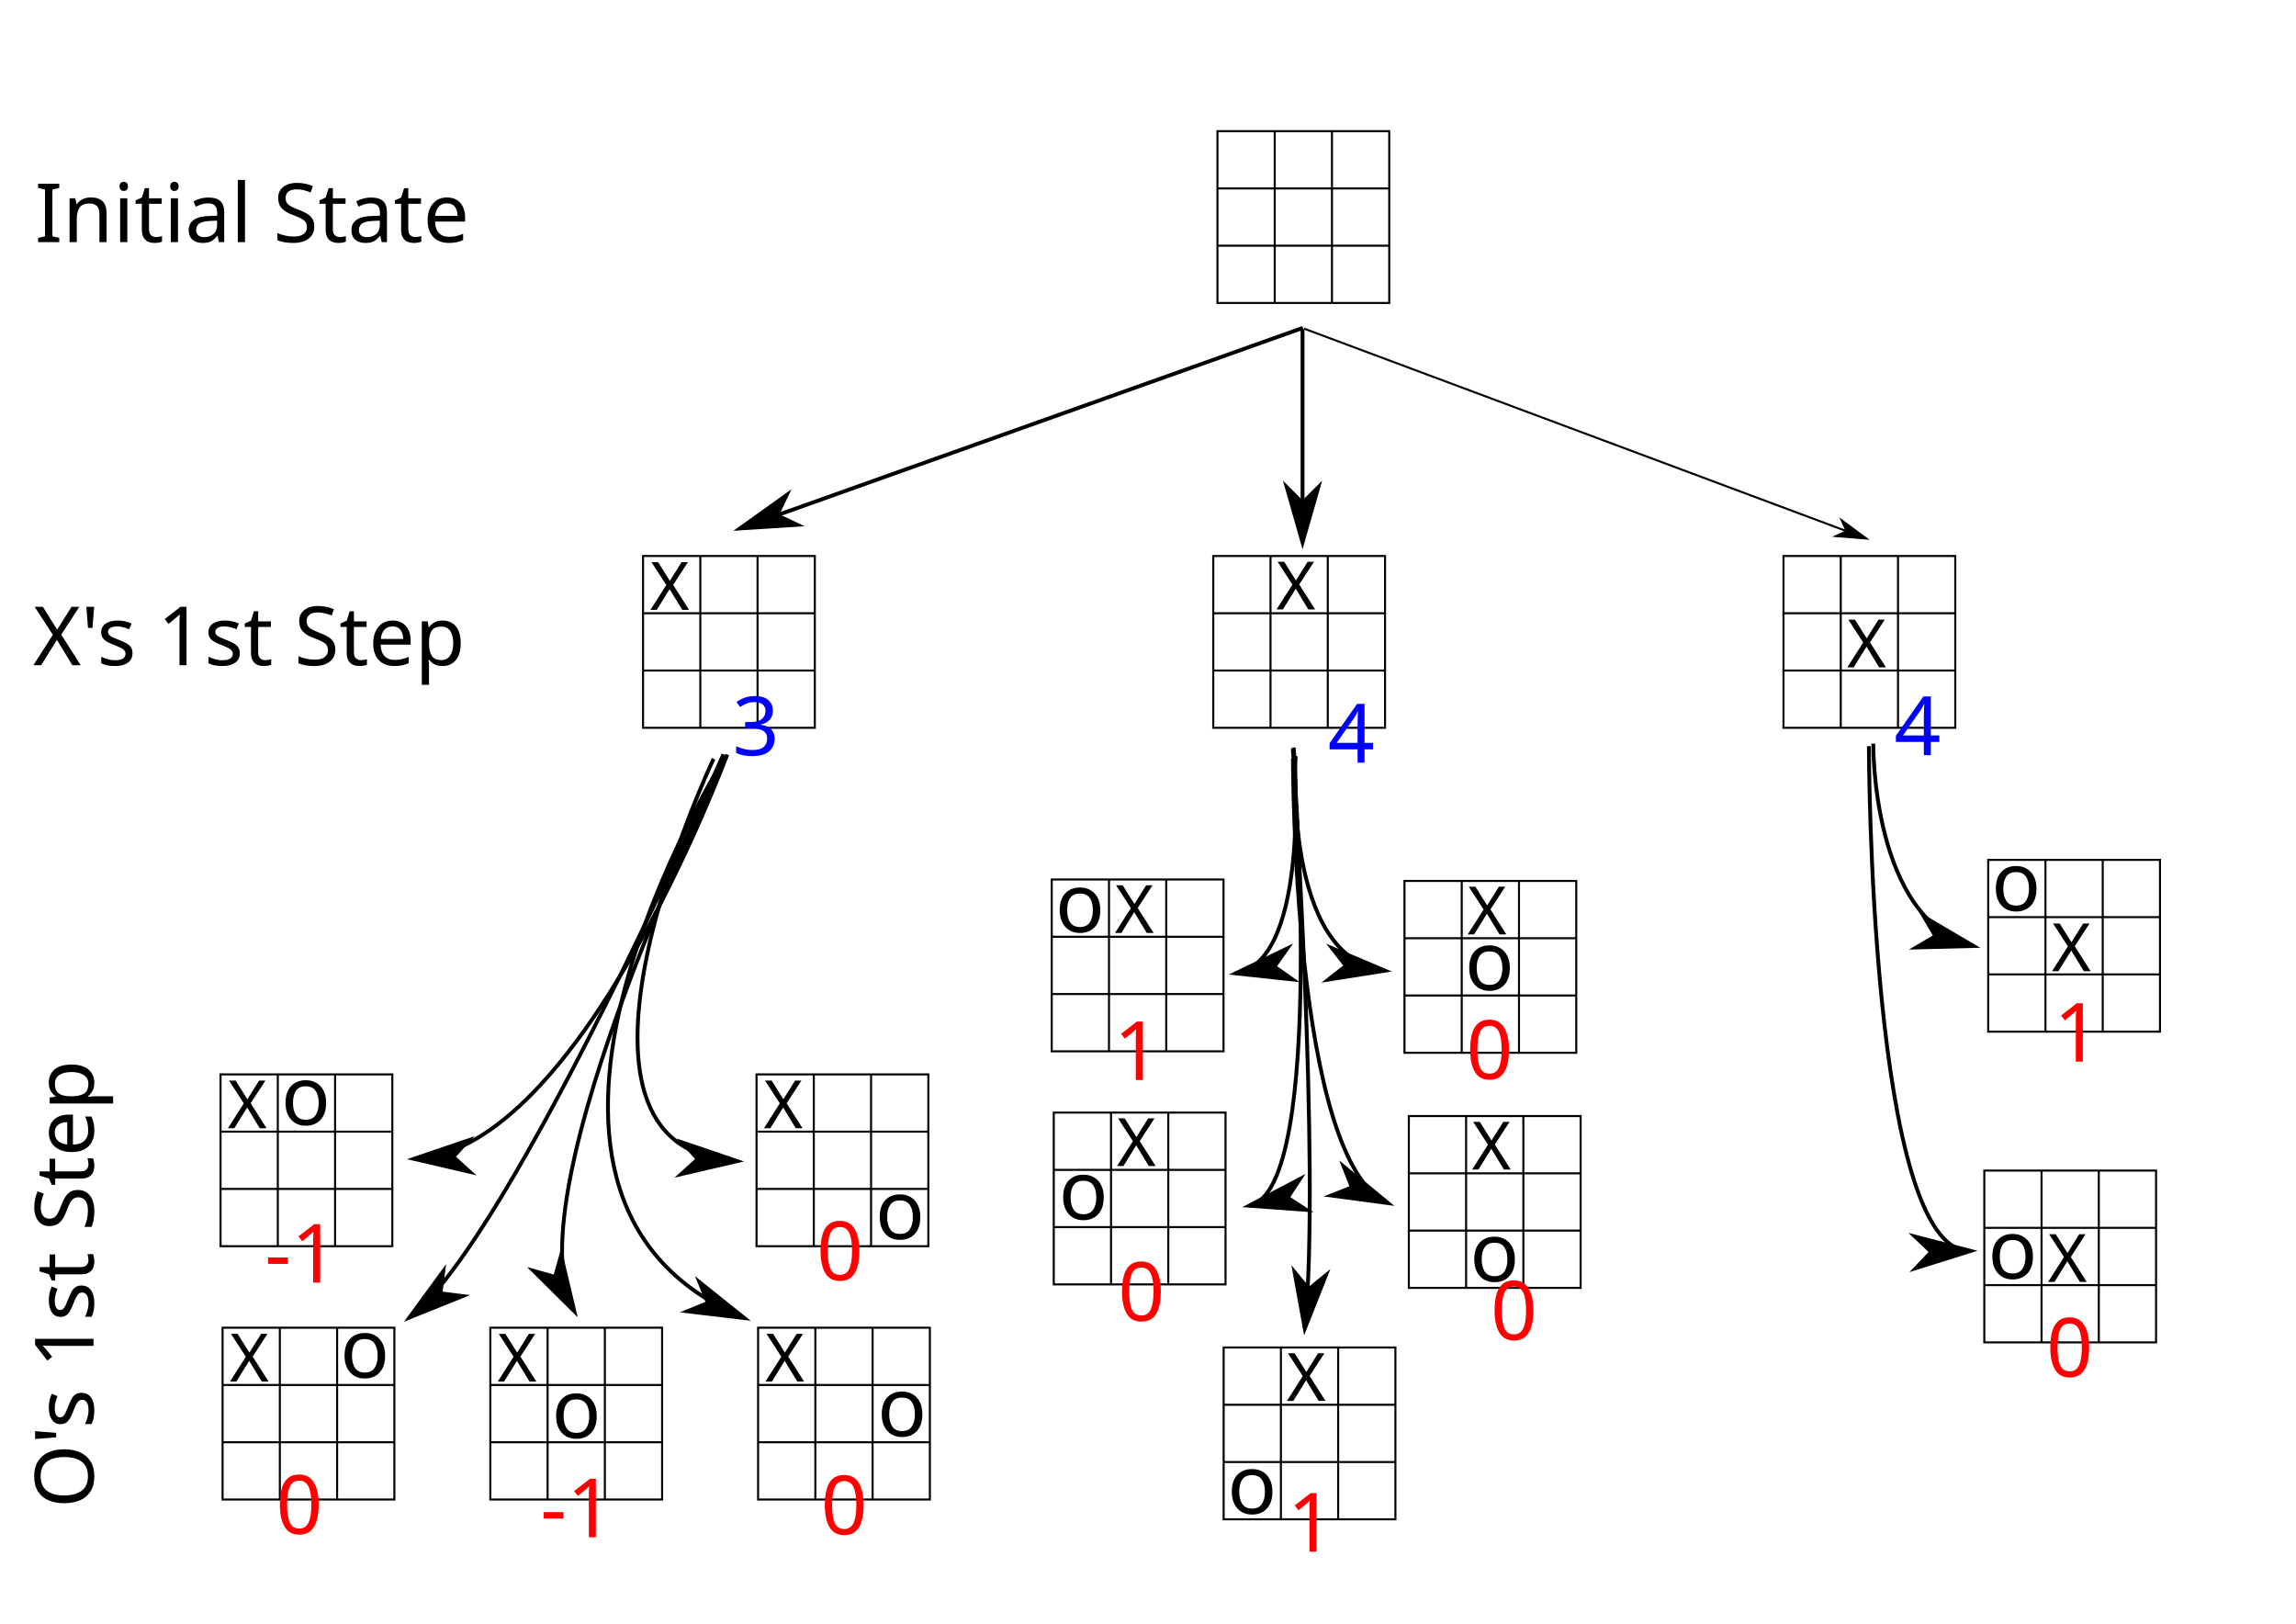
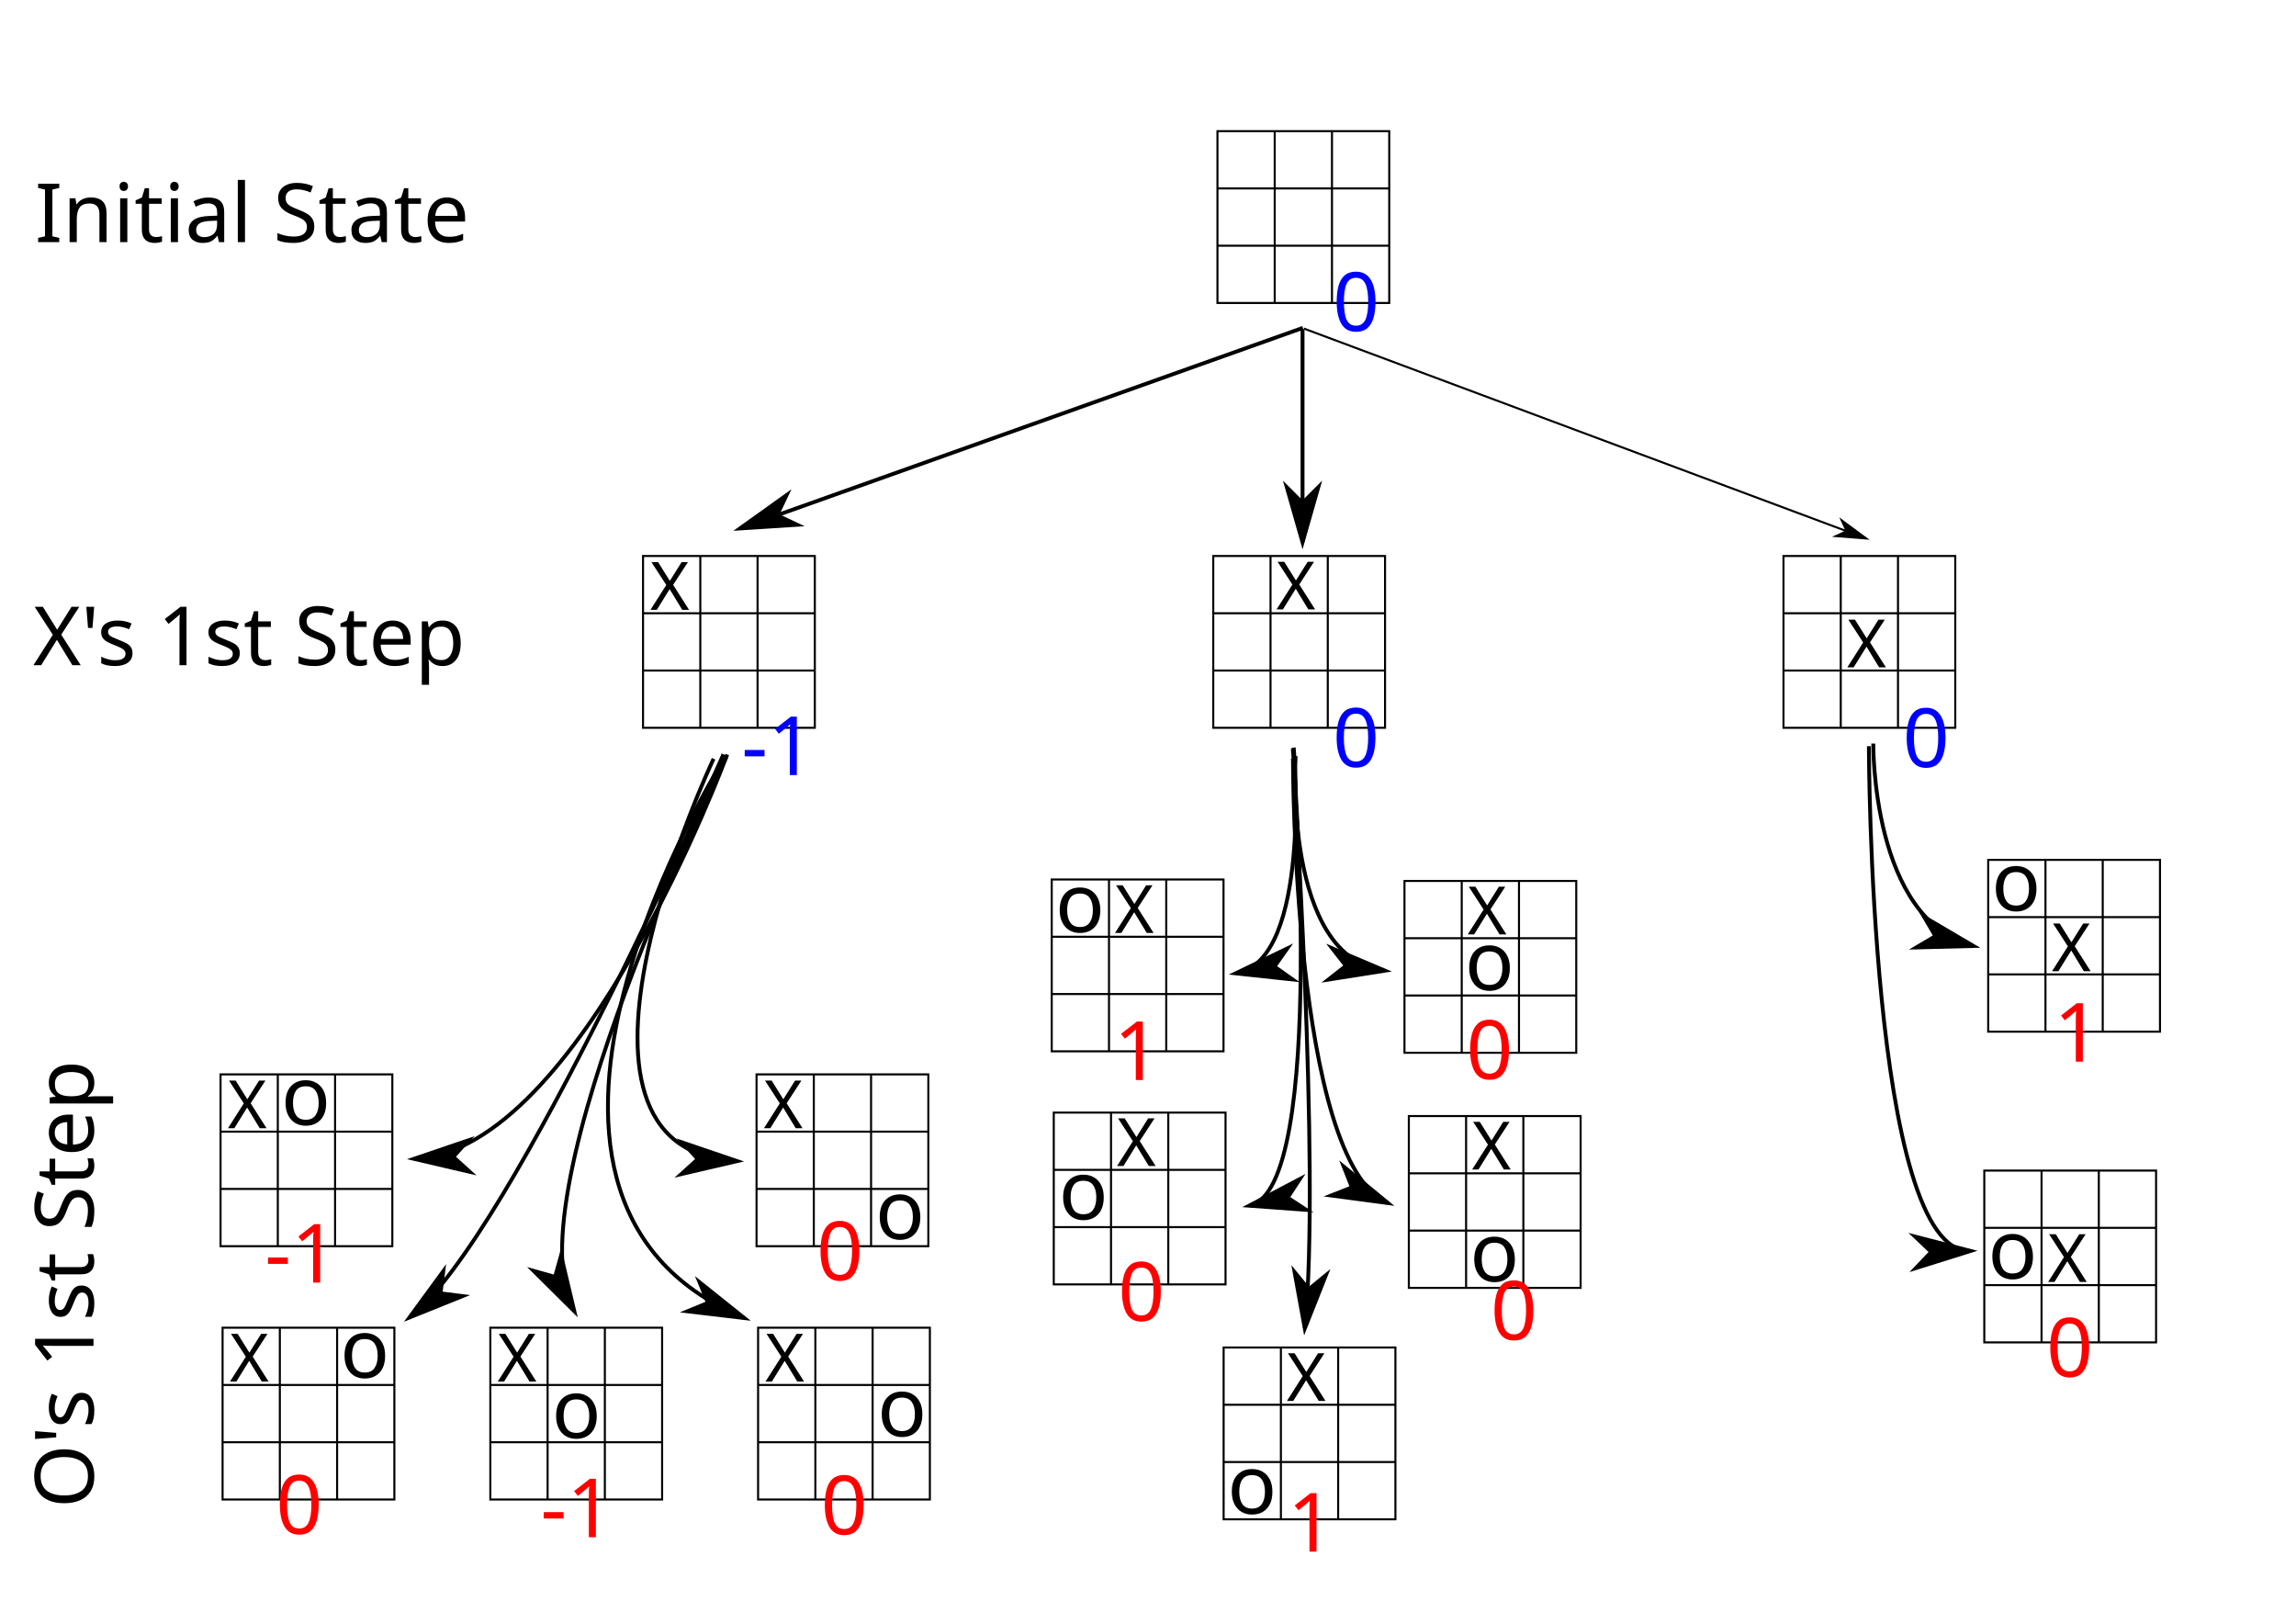
<svg xmlns="http://www.w3.org/2000/svg" width="297mm" height="210mm" viewBox="0 0 1122.52 793.701" version="1.1" id="svg5">
  <defs id="defs2">
    <marker style="overflow:visible;" id="Arrow1Lend" refX="0.0" refY="0.0" orient="auto">
      <path transform="scale(0.8) rotate(180) translate(12.5,0)" style="fill-rule:evenodd;fill:context-stroke;stroke:context-stroke;stroke-width:1.0pt;" d="M 0.0,0.0 L 5.0,-5.0 L -12.5,0.0 L 5.0,5.0 L 0.0,0.0 z " id="path900" />
    </marker>
  </defs>
  <g id="layer1">
    <g transform="matrix(1.481426,0,0,1.481426,595.2167,64.11379)" id="g10645" style="stroke-width:0.675">
      <g id="g10635" style="stroke-width:0.675">
        <path style="fill:none;stroke:#000000;stroke-width:0.675" d="M 18.898,0 V 56.693" id="path10631" />
        <path style="fill:none;stroke:#000000;stroke-width:0.675" d="M 37.795,0 V 56.693" id="path10633" />
      </g>
      <g id="g10641" style="stroke-width:0.675">
        <path style="fill:none;stroke:#000000;stroke-width:0.675" d="M 0,18.898 H 56.693" id="path10637" />
        <path style="fill:none;stroke:#000000;stroke-width:0.675" d="M 0,37.795 H 56.693" id="path10639" />
      </g>
      <rect x="0" y="0" width="56.693" height="56.693" style="fill:none;stroke:#000000;stroke-width:0.675" id="rect10643" />
    </g>
    <g id="g15522" transform="translate(91.35577,42.85666)">
      <g transform="matrix(1.481426,0,0,1.481426,223.0286,228.9221)" id="g10645-3" style="stroke-width:0.675">
        <g id="g10635-6" style="stroke-width:0.675">
          <path style="fill:none;stroke:#000000;stroke-width:0.675" d="M 18.898,0 V 56.693" id="path10631-7" />
          <path style="fill:none;stroke:#000000;stroke-width:0.675" d="M 37.795,0 V 56.693" id="path10633-5" />
        </g>
        <g id="g10641-3" style="stroke-width:0.675">
          <path style="fill:none;stroke:#000000;stroke-width:0.675" d="M 0,18.898 H 56.693" id="path10637-5" />
          <path style="fill:none;stroke:#000000;stroke-width:0.675" d="M 0,37.795 H 56.693" id="path10639-6" />
        </g>
        <rect x="0" y="0" width="56.693" height="56.693" style="fill:none;stroke:#000000;stroke-width:0.675" id="rect10643-2" />
      </g>
      <text xml:space="preserve" style="font-size:32.623px;line-height:1.25;font-family:sans-serif;letter-spacing:0px;stroke-width:1" x="226.53" y="255.243" id="text13196">
        <tspan id="tspan13194" x="226.53" y="255.243" style="stroke-width:1">X</tspan>
      </text>
    </g>
    <g id="g15916" transform="translate(93.31361,38.92325)">
      <g transform="matrix(1.481426,0,0,1.481426,499.8533,232.8555)" id="g10645-9" style="stroke-width:0.675">
        <g id="g10635-1" style="stroke-width:0.675">
          <path style="fill:none;stroke:#000000;stroke-width:0.675" d="M 18.898,0 V 56.693" id="path10631-2" />
          <path style="fill:none;stroke:#000000;stroke-width:0.675" d="M 37.795,0 V 56.693" id="path10633-7" />
        </g>
        <g id="g10641-0" style="stroke-width:0.675">
          <path style="fill:none;stroke:#000000;stroke-width:0.675" d="M 0,18.898 H 56.693" id="path10637-9" />
          <path style="fill:none;stroke:#000000;stroke-width:0.675" d="M 0,37.795 H 56.693" id="path10639-3" />
        </g>
        <rect x="0" y="0" width="56.693" height="56.693" style="fill:none;stroke:#000000;stroke-width:0.675" id="rect10643-6" />
      </g>
      <text xml:space="preserve" style="font-size:32.623px;line-height:1.25;font-family:sans-serif;letter-spacing:0px;stroke-width:1" x="530.675" y="258.981" id="text13196-2">
        <tspan id="tspan13194-3" x="530.675" y="258.981" style="stroke-width:1">X</tspan>
      </text>
    </g>
    <g id="g15916-2" transform="translate(14.33859,197.0628)">
      <g transform="matrix(1.481426,0,0,1.481426,499.8533,232.8555)" id="g10645-9-5" style="stroke-width:0.675">
        <g id="g10635-1-4" style="stroke-width:0.675">
          <path style="fill:none;stroke:#000000;stroke-width:0.675" d="M 18.898,0 V 56.693" id="path10631-2-7" />
          <path style="fill:none;stroke:#000000;stroke-width:0.675" d="M 37.795,0 V 56.693" id="path10633-7-4" />
        </g>
        <g id="g10641-0-4" style="stroke-width:0.675">
          <path style="fill:none;stroke:#000000;stroke-width:0.675" d="M 0,18.898 H 56.693" id="path10637-9-3" />
          <path style="fill:none;stroke:#000000;stroke-width:0.675" d="M 0,37.795 H 56.693" id="path10639-3-0" />
        </g>
        <rect x="0" y="0" width="56.693" height="56.693" style="fill:none;stroke:#000000;stroke-width:0.675" id="rect10643-6-7" />
      </g>
      <text xml:space="preserve" style="font-size:32.623px;line-height:1.25;font-family:sans-serif;letter-spacing:0px;stroke-width:1" x="530.675" y="258.981" id="text13196-2-8">
        <tspan id="tspan13194-3-6" x="530.675" y="258.981" style="stroke-width:1">X</tspan>
      </text>
    </g>
    <g id="g15916-8" transform="translate(186.7952,197.7712)">
      <g transform="matrix(1.481426,0,0,1.481426,499.8533,232.8555)" id="g10645-9-8" style="stroke-width:0.675">
        <g id="g10635-1-43" style="stroke-width:0.675">
          <path style="fill:none;stroke:#000000;stroke-width:0.675" d="M 18.898,0 V 56.693" id="path10631-2-1" />
          <path style="fill:none;stroke:#000000;stroke-width:0.675" d="M 37.795,0 V 56.693" id="path10633-7-49" />
        </g>
        <g id="g10641-0-2" style="stroke-width:0.675">
          <path style="fill:none;stroke:#000000;stroke-width:0.675" d="M 0,18.898 H 56.693" id="path10637-9-0" />
          <path style="fill:none;stroke:#000000;stroke-width:0.675" d="M 0,37.795 H 56.693" id="path10639-3-6" />
        </g>
        <rect x="0" y="0" width="56.693" height="56.693" style="fill:none;stroke:#000000;stroke-width:0.675" id="rect10643-6-8" />
      </g>
      <text xml:space="preserve" style="font-size:32.623px;line-height:1.25;font-family:sans-serif;letter-spacing:0px;stroke-width:1" x="530.675" y="258.981" id="text13196-2-9">
        <tspan id="tspan13194-3-2" x="530.675" y="258.981" style="stroke-width:1">X</tspan>
      </text>
    </g>
    <g id="g15546" transform="translate(91.35583,30.97478)">
      <g transform="matrix(1.481426,0,0,1.481426,780.5936,240.8039)" id="g10645-0" style="stroke-width:0.675">
        <g id="g10635-62" style="stroke-width:0.675">
          <path style="fill:none;stroke:#000000;stroke-width:0.675" d="M 18.898,0 V 56.693" id="path10631-6" />
          <path style="fill:none;stroke:#000000;stroke-width:0.675" d="M 37.795,0 V 56.693" id="path10633-1" />
        </g>
        <g id="g10641-8" style="stroke-width:0.675">
          <path style="fill:none;stroke:#000000;stroke-width:0.675" d="M 0,18.898 H 56.693" id="path10637-7" />
          <path style="fill:none;stroke:#000000;stroke-width:0.675" d="M 0,37.795 H 56.693" id="path10639-9" />
        </g>
        <rect x="0" y="0" width="56.693" height="56.693" style="fill:none;stroke:#000000;stroke-width:0.675" id="rect10643-20" />
      </g>
      <text xml:space="preserve" style="font-size:32.623px;line-height:1.25;font-family:sans-serif;letter-spacing:0px;stroke-width:1" x="811.683" y="295.231" id="text13196-7">
        <tspan id="tspan13194-5" x="811.683" y="295.231" style="stroke-width:1">X</tspan>
      </text>
    </g>
    <g id="g15546-5" transform="translate(191.4439,179.5109)">
      <g transform="matrix(1.481426,0,0,1.481426,780.5936,240.8039)" id="g10645-0-6" style="stroke-width:0.675">
        <g id="g10635-62-1" style="stroke-width:0.675">
          <path style="fill:none;stroke:#000000;stroke-width:0.675" d="M 18.898,0 V 56.693" id="path10631-6-1" />
          <path style="fill:none;stroke:#000000;stroke-width:0.675" d="M 37.795,0 V 56.693" id="path10633-1-5" />
        </g>
        <g id="g10641-8-9" style="stroke-width:0.675">
          <path style="fill:none;stroke:#000000;stroke-width:0.675" d="M 0,18.898 H 56.693" id="path10637-7-8" />
          <path style="fill:none;stroke:#000000;stroke-width:0.675" d="M 0,37.795 H 56.693" id="path10639-9-4" />
        </g>
        <rect x="0" y="0" width="56.693" height="56.693" style="fill:none;stroke:#000000;stroke-width:0.675" id="rect10643-20-8" />
      </g>
      <text xml:space="preserve" style="font-size:32.623px;line-height:1.25;font-family:sans-serif;letter-spacing:0px;stroke-width:1" x="811.683" y="295.231" id="text13196-7-1">
        <tspan id="tspan13194-5-0" x="811.683" y="295.231" style="stroke-width:1">X</tspan>
      </text>
    </g>
    <g id="g15546-3" transform="translate(189.5317,331.3981)">
      <g transform="matrix(1.481426,0,0,1.481426,780.5936,240.8039)" id="g10645-0-0" style="stroke-width:0.675">
        <g id="g10635-62-4" style="stroke-width:0.675">
          <path style="fill:none;stroke:#000000;stroke-width:0.675" d="M 18.898,0 V 56.693" id="path10631-6-4" />
          <path style="fill:none;stroke:#000000;stroke-width:0.675" d="M 37.795,0 V 56.693" id="path10633-1-4" />
        </g>
        <g id="g10641-8-4" style="stroke-width:0.675">
          <path style="fill:none;stroke:#000000;stroke-width:0.675" d="M 0,18.898 H 56.693" id="path10637-7-7" />
          <path style="fill:none;stroke:#000000;stroke-width:0.675" d="M 0,37.795 H 56.693" id="path10639-9-6" />
        </g>
        <rect x="0" y="0" width="56.693" height="56.693" style="fill:none;stroke:#000000;stroke-width:0.675" id="rect10643-20-3" />
      </g>
      <text xml:space="preserve" style="font-size:32.623px;line-height:1.25;font-family:sans-serif;letter-spacing:0px;stroke-width:1" x="811.683" y="295.231" id="text13196-7-17">
        <tspan id="tspan13194-5-5" x="811.683" y="295.231" style="stroke-width:1">X</tspan>
      </text>
    </g>
    <path style="fill:none;stroke:#000000;stroke-width:1.89;stroke-linecap:butt;stroke-linejoin:miter;stroke-miterlimit:4;stroke-dasharray:none;stroke-opacity:1;marker-end:url(#Arrow1Lend)" d="m 636.973,160.272 -274.972,97.967" id="path895" />
    <path style="fill:none;stroke:#000000;stroke-width:1.89;stroke-linecap:butt;stroke-linejoin:miter;stroke-miterlimit:4;stroke-dasharray:none;stroke-opacity:1;marker-end:url(#Arrow1Lend)" d="M 636.818,160.994 V 264.851" id="path1165" />
    <path style="fill:none;stroke:#000000;stroke-width:1px;stroke-linecap:butt;stroke-linejoin:miter;stroke-opacity:1;marker-end:url(#Arrow1Lend)" d="M 637.475,160.606 912.271,263.174" id="path1280" />
    <text xml:space="preserve" style="font-style:normal;font-weight:normal;font-size:40px;line-height:1.25;font-family:sans-serif;fill:#000000;fill-opacity:1;stroke:none" x="17.056" y="118.35" id="text2800">
      <tspan id="tspan2798" x="17.056" y="118.35">Initial State</tspan>
    </text>
    <text xml:space="preserve" style="font-style:normal;font-weight:normal;font-size:40px;line-height:1.25;font-family:sans-serif;fill:#000000;fill-opacity:1;stroke:none" x="16.183" y="325.174" id="text4710">
      <tspan id="tspan4708" x="16.183" y="325.174">X's 1st Step</tspan>
    </text>
    <g id="g7014" transform="translate(-63.22727,97.06594)">
      <g id="g15522-3" transform="translate(-51.97381,199.1918)">
        <g transform="matrix(1.481426,0,0,1.481426,223.0286,228.9221)" id="g10645-3-6" style="stroke-width:0.675">
          <g id="g10635-6-7" style="stroke-width:0.675">
            <path style="fill:none;stroke:#000000;stroke-width:0.675" d="M 18.898,0 V 56.693" id="path10631-7-5" />
            <path style="fill:none;stroke:#000000;stroke-width:0.675" d="M 37.795,0 V 56.693" id="path10633-5-3" />
          </g>
          <g id="g10641-3-5" style="stroke-width:0.675">
            <path style="fill:none;stroke:#000000;stroke-width:0.675" d="M 0,18.898 H 56.693" id="path10637-5-6" />
            <path style="fill:none;stroke:#000000;stroke-width:0.675" d="M 0,37.795 H 56.693" id="path10639-6-2" />
          </g>
          <rect x="0" y="0" width="56.693" height="56.693" style="fill:none;stroke:#000000;stroke-width:0.675" id="rect10643-2-9" />
        </g>
        <text xml:space="preserve" style="font-size:32.623px;line-height:1.25;font-family:sans-serif;letter-spacing:0px;stroke-width:1" x="226.53" y="255.243" id="text13196-1">
          <tspan id="tspan13194-2" x="226.53" y="255.243" style="stroke-width:1">X</tspan>
        </text>
      </g>
      <text xml:space="preserve" style="font-style:normal;font-weight:normal;font-size:40px;line-height:1.25;font-family:sans-serif;fill:#000000;fill-opacity:1;stroke:none" x="200.627" y="452.816" id="text6484">
        <tspan id="tspan6482" x="200.627" y="452.816">o</tspan>
      </text>
    </g>
    <g id="g7044" transform="translate(-58.9403,74.33078)">
      <g id="g15522-3-79" transform="translate(-55.26652,345.7576)">
        <g transform="matrix(1.481426,0,0,1.481426,223.0286,228.9221)" id="g10645-3-6-2" style="stroke-width:0.675">
          <g id="g10635-6-7-0" style="stroke-width:0.675">
            <path style="fill:none;stroke:#000000;stroke-width:0.675" d="M 18.898,0 V 56.693" id="path10631-7-5-2" />
            <path style="fill:none;stroke:#000000;stroke-width:0.675" d="M 37.795,0 V 56.693" id="path10633-5-3-3" />
          </g>
          <g id="g10641-3-5-7" style="stroke-width:0.675">
            <path style="fill:none;stroke:#000000;stroke-width:0.675" d="M 0,18.898 H 56.693" id="path10637-5-6-5" />
            <path style="fill:none;stroke:#000000;stroke-width:0.675" d="M 0,37.795 H 56.693" id="path10639-6-2-9" />
          </g>
          <rect x="0" y="0" width="56.693" height="56.693" style="fill:none;stroke:#000000;stroke-width:0.675" id="rect10643-2-9-2" />
        </g>
        <text xml:space="preserve" style="font-size:32.623px;line-height:1.25;font-family:sans-serif;letter-spacing:0px;stroke-width:1" x="226.53" y="255.243" id="text13196-1-2">
          <tspan id="tspan13194-2-89" x="226.53" y="255.243" style="stroke-width:1">X</tspan>
        </text>
      </g>
      <text xml:space="preserve" style="font-style:normal;font-weight:normal;font-size:40px;line-height:1.25;font-family:sans-serif;fill:#000000;fill-opacity:1;stroke:none" x="225.185" y="599.112" id="text6484-7">
        <tspan id="tspan6482-6" x="225.185" y="599.112">o</tspan>
      </text>
    </g>
    <g id="g7059" transform="translate(-55.76658,77.31656)">
      <g id="g15522-3-7" transform="translate(72.46429,342.7718)">
        <g transform="matrix(1.481426,0,0,1.481426,223.0286,228.9221)" id="g10645-3-6-0" style="stroke-width:0.675">
          <g id="g10635-6-7-9" style="stroke-width:0.675">
            <path style="fill:none;stroke:#000000;stroke-width:0.675" d="M 18.898,0 V 56.693" id="path10631-7-5-3" />
            <path style="fill:none;stroke:#000000;stroke-width:0.675" d="M 37.795,0 V 56.693" id="path10633-5-3-6" />
          </g>
          <g id="g10641-3-5-0" style="stroke-width:0.675">
            <path style="fill:none;stroke:#000000;stroke-width:0.675" d="M 0,18.898 H 56.693" id="path10637-5-6-6" />
            <path style="fill:none;stroke:#000000;stroke-width:0.675" d="M 0,37.795 H 56.693" id="path10639-6-2-2" />
          </g>
          <rect x="0" y="0" width="56.693" height="56.693" style="fill:none;stroke:#000000;stroke-width:0.675" id="rect10643-2-9-6" />
        </g>
        <text xml:space="preserve" style="font-size:32.623px;line-height:1.25;font-family:sans-serif;letter-spacing:0px;stroke-width:1" x="226.53" y="255.243" id="text13196-1-1">
          <tspan id="tspan13194-2-8" x="226.53" y="255.243" style="stroke-width:1">X</tspan>
        </text>
      </g>
      <text xml:space="preserve" style="font-style:normal;font-weight:normal;font-size:40px;line-height:1.25;font-family:sans-serif;fill:#000000;fill-opacity:1;stroke:none" x="325.46" y="625.614" id="text6484-5">
        <tspan id="tspan6482-69" x="325.46" y="625.614">o</tspan>
      </text>
    </g>
    <g id="g7074" transform="translate(-58.9403,77.349)">
      <g id="g15522-3-73" transform="translate(206.5426,342.7394)">
        <g transform="matrix(1.481426,0,0,1.481426,223.0286,228.9221)" id="g10645-3-6-6" style="stroke-width:0.675">
          <g id="g10635-6-7-1" style="stroke-width:0.675">
            <path style="fill:none;stroke:#000000;stroke-width:0.675" d="M 18.898,0 V 56.693" id="path10631-7-5-29" />
            <path style="fill:none;stroke:#000000;stroke-width:0.675" d="M 37.795,0 V 56.693" id="path10633-5-3-31" />
          </g>
          <g id="g10641-3-5-9" style="stroke-width:0.675">
            <path style="fill:none;stroke:#000000;stroke-width:0.675" d="M 0,18.898 H 56.693" id="path10637-5-6-4" />
            <path style="fill:none;stroke:#000000;stroke-width:0.675" d="M 0,37.795 H 56.693" id="path10639-6-2-7" />
          </g>
          <rect x="0" y="0" width="56.693" height="56.693" style="fill:none;stroke:#000000;stroke-width:0.675" id="rect10643-2-9-8" />
        </g>
        <text xml:space="preserve" style="font-size:32.623px;line-height:1.25;font-family:sans-serif;letter-spacing:0px;stroke-width:1" x="226.53" y="255.243" id="text13196-1-4">
          <tspan id="tspan13194-2-5" x="226.53" y="255.243" style="stroke-width:1">X</tspan>
        </text>
      </g>
      <text xml:space="preserve" style="font-style:normal;font-weight:normal;font-size:40px;line-height:1.25;font-family:sans-serif;fill:#000000;fill-opacity:1;stroke:none" x="487.836" y="624.708" id="text6484-3">
        <tspan id="tspan6482-7" x="487.836" y="624.708">o</tspan>
      </text>
    </g>
    <g id="g7029" transform="translate(-61.75349,92.05222)">
      <g id="g15522-3-0" transform="translate(208.6012,204.2055)">
        <g transform="matrix(1.481426,0,0,1.481426,223.0286,228.9221)" id="g10645-3-6-3" style="stroke-width:0.675">
          <g id="g10635-6-7-6" style="stroke-width:0.675">
            <path style="fill:none;stroke:#000000;stroke-width:0.675" d="M 18.898,0 V 56.693" id="path10631-7-5-1" />
            <path style="fill:none;stroke:#000000;stroke-width:0.675" d="M 37.795,0 V 56.693" id="path10633-5-3-0" />
          </g>
          <g id="g10641-3-5-6" style="stroke-width:0.675">
            <path style="fill:none;stroke:#000000;stroke-width:0.675" d="M 0,18.898 H 56.693" id="path10637-5-6-3" />
            <path style="fill:none;stroke:#000000;stroke-width:0.675" d="M 0,37.795 H 56.693" id="path10639-6-2-20" />
          </g>
          <rect x="0" y="0" width="56.693" height="56.693" style="fill:none;stroke:#000000;stroke-width:0.675" id="rect10643-2-9-61" />
        </g>
        <text xml:space="preserve" style="font-size:32.623px;line-height:1.25;font-family:sans-serif;letter-spacing:0px;stroke-width:1" x="226.53" y="255.243" id="text13196-1-5">
          <tspan id="tspan13194-2-54" x="226.53" y="255.243" style="stroke-width:1">X</tspan>
        </text>
      </g>
      <text xml:space="preserve" style="font-style:normal;font-weight:normal;font-size:40px;line-height:1.25;font-family:sans-serif;fill:#000000;fill-opacity:1;stroke:none" x="489.651" y="513.625" id="text6484-4">
        <tspan id="tspan6482-5" x="489.651" y="513.625">o</tspan>
      </text>
      <text xml:space="preserve" style="font-style:normal;font-weight:normal;font-size:40px;line-height:1.25;font-family:sans-serif;fill:#000000;fill-opacity:1;stroke:none" x="577.652" y="363.612" id="text6484-4-4">
        <tspan id="tspan6482-5-8" x="577.652" y="363.612">o</tspan>
      </text>
      <text xml:space="preserve" style="font-style:normal;font-weight:normal;font-size:40px;line-height:1.25;font-family:sans-serif;fill:#000000;fill-opacity:1;stroke:none" x="579.33" y="504.011" id="text6484-4-9">
        <tspan id="tspan6482-5-3" x="579.33" y="504.011">o</tspan>
      </text>
    </g>
    <text xml:space="preserve" style="font-style:normal;font-weight:normal;font-size:40px;line-height:1.25;font-family:sans-serif;fill:#000000;fill-opacity:1;stroke:none" x="-737.242" y="45.712" id="text7892" transform="rotate(-90)">
      <tspan id="tspan7890" x="-737.242" y="45.712">O's 1st Step</tspan>
    </text>
    <path style="fill:none;stroke:#000000;stroke-width:1.89;stroke-linecap:butt;stroke-linejoin:miter;stroke-opacity:1;marker-end:url(#Arrow1Lend);stroke-miterlimit:4;stroke-dasharray:none" d="m 355.541,368.824 c 0,0 -71.448,193.586 -152.916,197.625" id="path8662" />
    <path style="fill:none;stroke:#000000;stroke-width:1.89;stroke-linecap:butt;stroke-linejoin:miter;stroke-opacity:1;marker-end:url(#Arrow1Lend);stroke-miterlimit:4;stroke-dasharray:none" d="m 353.694,368.712 c 0,0 -103.236,236.214 -153.322,275.147" id="path8697" />
    <path style="fill:none;stroke:#000000;stroke-width:1.89;stroke-linecap:butt;stroke-linejoin:miter;stroke-opacity:1;marker-end:url(#Arrow1Lend);stroke-miterlimit:4;stroke-dasharray:none" d="m 355.063,370.014 c 0,0 -105.974,214.44 -74.398,270.732" id="path8699" />
    <path style="fill:none;stroke:#000000;stroke-width:1.89;stroke-linecap:butt;stroke-linejoin:miter;stroke-opacity:1;marker-end:url(#Arrow1Lend);stroke-miterlimit:4;stroke-dasharray:none" d="m 354.498,370.062 c 0,0 -134.775,213.924 9.17,274.128" id="path8767" />
    <path style="fill:none;stroke:#000000;stroke-width:1.89;stroke-linecap:butt;stroke-linejoin:miter;stroke-opacity:1;marker-end:url(#Arrow1Lend);stroke-miterlimit:4;stroke-dasharray:none" d="m 348.881,370.9 c 0,0 -90.749,191.581 11.244,196.66" id="path8802" />
    <g id="g15916-6" transform="translate(15.33198,311.0036)">
      <g transform="matrix(1.481426,0,0,1.481426,499.8533,232.8555)" id="g10645-9-6" style="stroke-width:0.675">
        <g id="g10635-1-49" style="stroke-width:0.675">
          <path style="fill:none;stroke:#000000;stroke-width:0.675" d="M 18.898,0 V 56.693" id="path10631-2-5" />
          <path style="fill:none;stroke:#000000;stroke-width:0.675" d="M 37.795,0 V 56.693" id="path10633-7-0" />
        </g>
        <g id="g10641-0-48" style="stroke-width:0.675">
          <path style="fill:none;stroke:#000000;stroke-width:0.675" d="M 0,18.898 H 56.693" id="path10637-9-7" />
          <path style="fill:none;stroke:#000000;stroke-width:0.675" d="M 0,37.795 H 56.693" id="path10639-3-1" />
        </g>
        <rect x="0" y="0" width="56.693" height="56.693" style="fill:none;stroke:#000000;stroke-width:0.675" id="rect10643-6-72" />
      </g>
      <text xml:space="preserve" style="font-size:32.623px;line-height:1.25;font-family:sans-serif;letter-spacing:0px;stroke-width:1" x="530.675" y="258.981" id="text13196-2-7">
        <tspan id="tspan13194-3-22" x="530.675" y="258.981" style="stroke-width:1">X</tspan>
      </text>
    </g>
    <g id="g15916-61" transform="translate(98.38444,425.8254)">
      <g transform="matrix(1.481426,0,0,1.481426,499.8533,232.8555)" id="g10645-9-0" style="stroke-width:0.675">
        <g id="g10635-1-6" style="stroke-width:0.675">
          <path style="fill:none;stroke:#000000;stroke-width:0.675" d="M 18.898,0 V 56.693" id="path10631-2-15" />
          <path style="fill:none;stroke:#000000;stroke-width:0.675" d="M 37.795,0 V 56.693" id="path10633-7-9" />
        </g>
        <g id="g10641-0-49" style="stroke-width:0.675">
          <path style="fill:none;stroke:#000000;stroke-width:0.675" d="M 0,18.898 H 56.693" id="path10637-9-09" />
          <path style="fill:none;stroke:#000000;stroke-width:0.675" d="M 0,37.795 H 56.693" id="path10639-3-17" />
        </g>
        <rect x="0" y="0" width="56.693" height="56.693" style="fill:none;stroke:#000000;stroke-width:0.675" id="rect10643-6-71" />
      </g>
      <text xml:space="preserve" style="font-size:32.623px;line-height:1.25;font-family:sans-serif;letter-spacing:0px;stroke-width:1" x="530.675" y="258.981" id="text13196-2-1">
        <tspan id="tspan13194-3-5" x="530.675" y="258.981" style="stroke-width:1">X</tspan>
      </text>
    </g>
    <g id="g15916-9" transform="translate(188.9277,312.6961)">
      <g transform="matrix(1.481426,0,0,1.481426,499.8533,232.8555)" id="g10645-9-7" style="stroke-width:0.675">
        <g id="g10635-1-7" style="stroke-width:0.675">
          <path style="fill:none;stroke:#000000;stroke-width:0.675" d="M 18.898,0 V 56.693" id="path10631-2-6" />
          <path style="fill:none;stroke:#000000;stroke-width:0.675" d="M 37.795,0 V 56.693" id="path10633-7-7" />
        </g>
        <g id="g10641-0-3" style="stroke-width:0.675">
          <path style="fill:none;stroke:#000000;stroke-width:0.675" d="M 0,18.898 H 56.693" id="path10637-9-6" />
          <path style="fill:none;stroke:#000000;stroke-width:0.675" d="M 0,37.795 H 56.693" id="path10639-3-5" />
        </g>
        <rect x="0" y="0" width="56.693" height="56.693" style="fill:none;stroke:#000000;stroke-width:0.675" id="rect10643-6-6" />
      </g>
      <text xml:space="preserve" style="font-size:32.623px;line-height:1.25;font-family:sans-serif;letter-spacing:0px;stroke-width:1" x="530.675" y="258.981" id="text13196-2-3">
        <tspan id="tspan13194-3-9" x="530.675" y="258.981" style="stroke-width:1">X</tspan>
      </text>
    </g>
    <text xml:space="preserve" style="font-style:normal;font-weight:normal;font-size:40px;line-height:1.25;font-family:sans-serif;fill:#000000;fill-opacity:1;stroke:none" x="600.032" y="739.943" id="text6484-4-90">
      <tspan id="tspan6482-5-88" x="600.032" y="739.943">o</tspan>
    </text>
    <text xml:space="preserve" style="font-style:normal;font-weight:normal;font-size:40px;line-height:1.25;font-family:sans-serif;fill:#000000;fill-opacity:1;stroke:none" x="973.583" y="445.175" id="text6484-4-90-9">
      <tspan id="tspan6482-5-88-6" x="973.583" y="445.175">o</tspan>
    </text>
    <text xml:space="preserve" style="font-style:normal;font-weight:normal;font-size:40px;line-height:1.25;font-family:sans-serif;fill:#000000;fill-opacity:1;stroke:none" x="716.114" y="483.956" id="text6484-4-5">
      <tspan id="tspan6482-5-0" x="716.114" y="483.956">o</tspan>
    </text>
    <text xml:space="preserve" style="font-style:normal;font-weight:normal;font-size:40px;line-height:1.25;font-family:sans-serif;fill:#000000;fill-opacity:1;stroke:none" x="718.569" y="626.352" id="text6484-4-96">
      <tspan id="tspan6482-5-38" x="718.569" y="626.352">o</tspan>
    </text>
    <path style="fill:none;stroke:#000000;stroke-width:1.89;stroke-linecap:butt;stroke-linejoin:miter;stroke-opacity:1;stroke-miterlimit:4;stroke-dasharray:none;marker-end:url(#Arrow1Lend)" d="m 632.498,365.433 c 0,0 9.184,103.869 -28.141,110.314" id="path9730" />
    <path style="fill:none;stroke:#000000;stroke-width:1.89;stroke-linecap:butt;stroke-linejoin:miter;stroke-opacity:1;stroke-miterlimit:4;stroke-dasharray:none;marker-end:url(#Arrow1Lend)" d="m 632.061,365.904 c 0,0 17.334,215.4 -21.116,223.416" id="path9732" />
    <path style="fill:none;stroke:#000000;stroke-width:1.89;stroke-linecap:butt;stroke-linejoin:miter;stroke-opacity:1;stroke-miterlimit:4;stroke-dasharray:none;marker-end:url(#Arrow1Lend)" d="m 632.169,370.778 c 0,0 13.547,200.005 5.782,278.366" id="path9802" />
    <path style="fill:none;stroke:#000000;stroke-width:1.89;stroke-linecap:butt;stroke-linejoin:miter;stroke-opacity:1;stroke-miterlimit:4;stroke-dasharray:none;marker-end:url(#Arrow1Lend)" d="m 632.143,370.895 c 0,0 -0.235,196.865 46.225,217.088" id="path9804" />
    <path style="fill:none;stroke:#000000;stroke-width:1.89;stroke-linecap:butt;stroke-linejoin:miter;stroke-opacity:1;stroke-miterlimit:4;stroke-dasharray:none;marker-end:url(#Arrow1Lend)" d="m 633.429,369.615 c 0,0 -6.35,98.737 43.444,104.832" id="path9806" />
    <text xml:space="preserve" style="font-style:normal;font-weight:normal;font-size:40px;line-height:1.25;font-family:sans-serif;fill:#000000;fill-opacity:1;stroke:none" x="971.862" y="625.014" id="text6484-4-90-2">
      <tspan id="tspan6482-5-88-1" x="971.862" y="625.014">o</tspan>
    </text>
    <path style="fill:none;stroke:#000000;stroke-width:1.89;stroke-linecap:butt;stroke-linejoin:miter;stroke-opacity:1;stroke-miterlimit:4;stroke-dasharray:none;marker-end:url(#Arrow1Lend)" d="m 915.855,363.475 c 0,0 -0.958,86.038 48.772,98.889" id="path12384" />
    <path style="fill:none;stroke:#000000;stroke-width:1.89;stroke-linecap:butt;stroke-linejoin:miter;stroke-opacity:1;stroke-miterlimit:4;stroke-dasharray:none;marker-end:url(#Arrow1Lend)" d="m 913.711,364.757 c 0,0 0.243,247.975 49.473,246.738" id="path12386" />
    <text xml:space="preserve" style="font-size:40px;line-height:1.25;font-family:sans-serif;letter-spacing:0px;fill:#ff0000" x="129.456" y="626.971" id="text2176">
      <tspan id="tspan2174" x="129.456" y="626.971">-1</tspan>
    </text>
    <text xml:space="preserve" style="font-size:40px;line-height:1.25;font-family:sans-serif;letter-spacing:0px;fill:#ff0000" x="134.874" y="749.77" id="text3488">
      <tspan id="tspan3486" x="134.874" y="749.77">0</tspan>
    </text>
    <text xml:space="preserve" style="font-size:40px;line-height:1.25;font-family:sans-serif;letter-spacing:0px;fill:#ff0000" x="264.238" y="751.44" id="text5521">
      <tspan id="tspan5519" x="264.238" y="751.44">-1</tspan>
    </text>
    <text xml:space="preserve" style="font-size:40px;line-height:1.25;font-family:sans-serif;letter-spacing:0px;fill:#ff0000" x="401.314" y="750.008" id="text8251">
      <tspan id="tspan8249" x="401.314" y="750.008">0</tspan>
    </text>
    <text xml:space="preserve" style="font-size:40px;line-height:1.25;font-family:sans-serif;letter-spacing:0px;fill:#ff0000" x="399.216" y="625.778" id="text11229">
      <tspan id="tspan11227" x="399.216" y="625.778">0</tspan>
    </text>
    <text xml:space="preserve" style="font-size:40px;line-height:1.25;font-family:sans-serif;letter-spacing:0px;fill:#ff0000" x="544.531" y="527.933" id="text16254">
      <tspan id="tspan16252" x="544.531" y="527.933">1</tspan>
    </text>
    <text xml:space="preserve" style="font-size:40px;line-height:1.25;font-family:sans-serif;letter-spacing:0px;fill:#ff0000" x="546.6" y="645.626" id="text19974">
      <tspan id="tspan19972" x="546.6" y="645.626">0</tspan>
    </text>
    <text xml:space="preserve" style="font-size:40px;line-height:1.25;font-family:sans-serif;letter-spacing:0px;fill:#ff0000" x="629.443" y="758.453" id="text24458">
      <tspan id="tspan24456" x="629.443" y="758.453">1</tspan>
    </text>
    <text xml:space="preserve" style="font-size:40px;line-height:1.25;font-family:sans-serif;letter-spacing:0px;fill:#ff0000" x="716.811" y="527.429" id="text28350">
      <tspan id="tspan28348" x="716.811" y="527.429">0</tspan>
    </text>
    <text xml:space="preserve" style="font-size:40px;line-height:1.25;font-family:sans-serif;letter-spacing:0px;fill:#ff0000" x="728.746" y="654.869" id="text31284">
      <tspan id="tspan31282" x="728.746" y="654.869">0</tspan>
    </text>
    <text xml:space="preserve" style="font-size:40px;line-height:1.25;font-family:sans-serif;letter-spacing:0px;fill:#ff0000" x="1004.098" y="518.962" id="text36284">
      <tspan id="tspan36282" x="1004.098" y="518.962">1</tspan>
    </text>
    <text xml:space="preserve" style="font-size:40px;line-height:1.25;font-family:sans-serif;letter-spacing:0px;fill:#ff0000" x="1000.455" y="672.955" id="text40016">
      <tspan id="tspan40014" x="1000.455" y="672.955">0</tspan>
    </text>
-     <text xml:space="preserve" style="font-size:40px;line-height:1.25;font-family:sans-serif;letter-spacing:0px;fill:#0000ff" x="358.128" y="369.192" id="text7708">
-       <tspan id="tspan7706" x="358.128" y="369.192">3</tspan>
-     </text>
-     <text xml:space="preserve" style="font-size:40px;line-height:1.25;font-family:sans-serif;letter-spacing:0px;fill:#0000ff" x="649.204" y="372.784" id="text7708-3">
-       <tspan id="tspan7706-6" x="649.204" y="372.784">4</tspan>
-     </text>
-     <text xml:space="preserve" style="font-size:40px;line-height:1.25;font-family:sans-serif;letter-spacing:0px;fill:#0000ff" x="926.063" y="369.158" id="text7708-3-7">
-       <tspan id="tspan7706-6-5" x="926.063" y="369.158">4</tspan>
+     <text xml:space="preserve" style="font-size:40px;line-height:1.25;font-family:sans-serif;letter-spacing:0px;fill:#0000ff" x="362.495" y="378.873" id="text1845">
+       <tspan id="tspan1843" x="362.495" y="378.873">-1</tspan>
+     </text>
+     <text xml:space="preserve" style="font-size:40px;line-height:1.25;font-family:sans-serif;letter-spacing:0px;fill:#0000ff" x="651.537" y="374.861" id="text2893">
+       <tspan id="tspan2891" x="651.537" y="374.861">0</tspan>
+     </text>
+     <text xml:space="preserve" style="font-size:40px;line-height:1.25;font-family:sans-serif;letter-spacing:0px;fill:#0000ff" x="651.559" y="161.795" id="text2893-36">
+       <tspan id="tspan2891-7" x="651.559" y="161.795">0</tspan>
+     </text>
+     <text xml:space="preserve" style="font-size:40px;line-height:1.25;font-family:sans-serif;letter-spacing:0px;fill:#0000ff" x="930.243" y="374.952" id="text2893-3">
+       <tspan id="tspan2891-6" x="930.243" y="374.952">0</tspan>
    </text>
  </g>
</svg>
